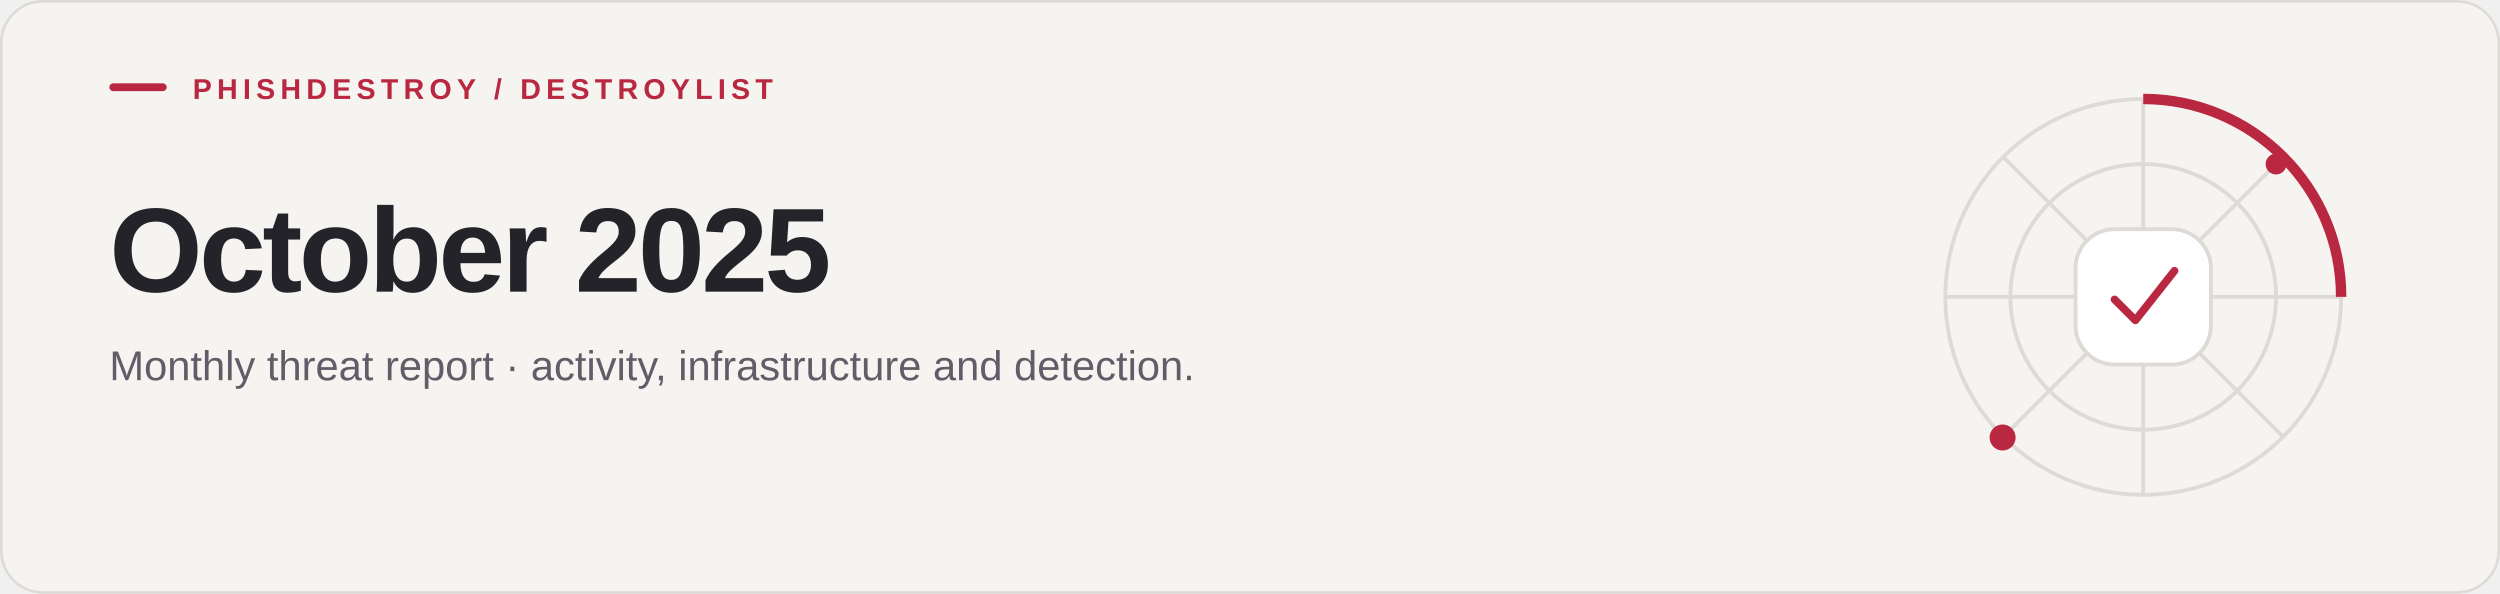
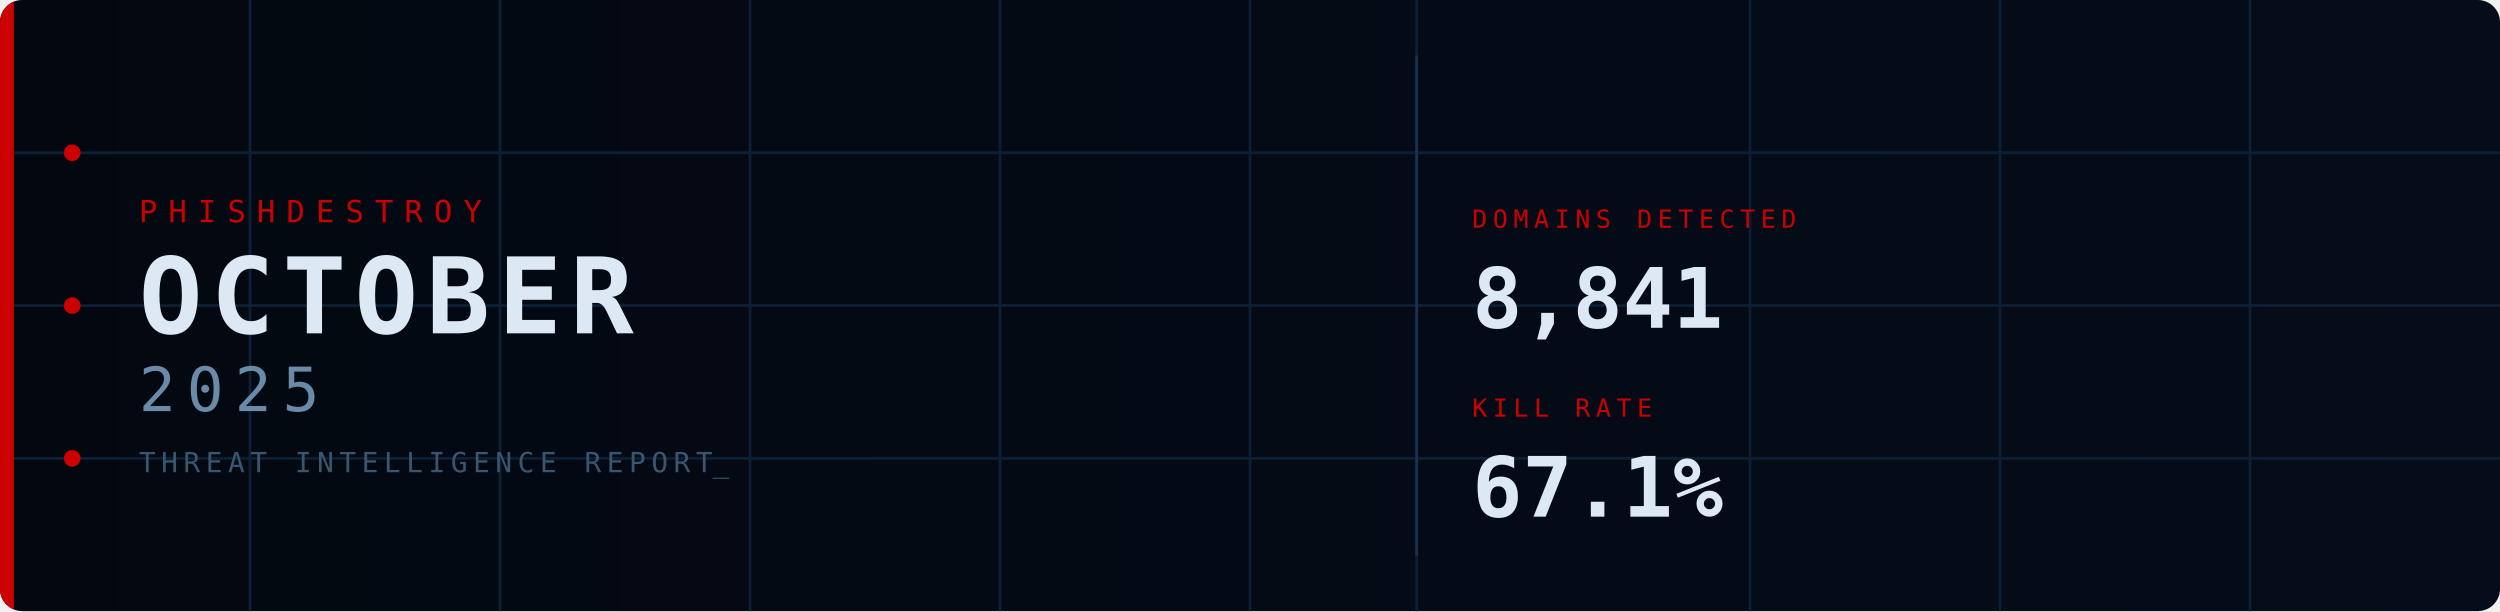
- <svg xmlns="http://www.w3.org/2000/svg" width="960" height="228" viewBox="0 0 960 228" role="img" aria-labelledby="title desc">
-   <style>
-     .bg{fill:#f6f4f1}.border,.line{stroke:#dedbd7}.title{fill:#25232a}.muted{fill:#615d68}.accent{stroke:#b92740}.label,.dot{fill:#b92740}.panel{fill:#fff;stroke:#dedbd7}
-     @media(prefers-color-scheme:dark){.bg{fill:#191b22}.border,.line{stroke:#363943}.title{fill:#f4f1ee}.muted{fill:#b9b7c1}.accent{stroke:#ef8496}.label,.dot{fill:#ef8496}.panel{fill:#242730;stroke:#464955}}
-   </style>
-   <rect class="bg border" x=".5" y=".5" width="959" height="227" rx="16" />
-   <rect class="dot" x="42" y="32" width="22" height="3" rx="1.5" />
-   <text class="label" x="74" y="38" font-family="Arial,Helvetica,sans-serif" font-size="11" font-weight="700" letter-spacing="2">PHISHDESTROY / DESTROYLIST</text>
-   <text class="title" x="42" y="112" font-family="Arial,Helvetica,sans-serif" font-size="46" font-weight="700" letter-spacing="-1.3">
-     <tspan x="42" dy="0">October 2025</tspan>
-   </text>
-   <text class="muted" x="42" y="146" font-family="Arial,Helvetica,sans-serif" font-size="16">Monthly threat report · activity, infrastructure and detection.</text>
-   <g fill="none" stroke-width="1.5">
-     <circle class="line" cx="823" cy="114" r="76" />
-     <circle class="line" cx="823" cy="114" r="51" />
-     <path class="line" d="M747 114h152M823 38v152M769 60l108 108M769 168l108-108" />
-     <path class="accent" d="M823 38a76 76 0 0 1 76 76" stroke-width="4" />
-     <rect class="panel" x="797" y="88" width="52" height="52" rx="15" />
-     <path class="accent" d="m812 115 8 8 15-19" stroke-width="3" stroke-linecap="round" stroke-linejoin="round" />
-     <circle class="dot" cx="769" cy="168" r="5" />
-     <circle class="dot" cx="874" cy="63" r="4" />
+ <svg xmlns="http://www.w3.org/2000/svg" width="900" height="220" viewBox="0 0 900 220">
+   <defs>
+     <linearGradient id="bg" x1="0%" y1="0%" x2="100%" y2="0%">
+       <stop offset="0%" stop-color="#030810" />
+       <stop offset="100%" stop-color="#050d1a" />
+     </linearGradient>
+     <clipPath id="cp">
+       <rect width="900" height="220" rx="8" />
+     </clipPath>
+     <style>
+       @keyframes fadein {
+         from { opacity: 0; transform: translateY(8px); }
+         to   { opacity: 1; transform: translateY(0); }
+       }
+       @keyframes fadein_right {
+         from { opacity: 0; transform: translateX(8px); }
+         to   { opacity: 1; transform: translateX(0); }
+       }
+       @keyframes pulse {
+         0%,100% { opacity: 1; }
+         50%      { opacity: 0.2; }
+       }
+       @keyframes blink {
+         0%,100% { opacity: 1; }
+         50%     { opacity: 0; }
+       }
+       @keyframes scanline {
+         from { transform: translateY(-20px); }
+         to   { transform: translateY(240px); }
+       }
+       @keyframes arc1draw {
+         from { stroke-dashoffset: 565.49; }
+         to   { stroke-dashoffset: 0; }
+       }
+       @keyframes arc2draw {
+         from { stroke-dashoffset: 408.41; }
+         to   { stroke-dashoffset: 0; }
+       }
+       @keyframes glow {
+         0%,100% { opacity: 1; }
+         50%     { opacity: 0.7; }
+       }
+       .fi0  { animation: fadein 0.7s ease  0.1s; }
+       .fi1  { animation: fadein 0.7s ease  0.3s; }
+       .fi2  { animation: fadein 0.7s ease  0.45s; }
+       .fi3  { animation: fadein 0.7s ease  0.6s; }
+       .fir1 { animation: fadein_right 0.7s ease  0.7s; }
+       .fir2 { animation: fadein_right 0.7s ease  0.9s; }
+       .p0   { animation: pulse 2.5s ease-in-out infinite 0s; }
+       .p1   { animation: pulse 2.5s ease-in-out infinite 0.8s; }
+       .p2   { animation: pulse 2.5s ease-in-out infinite 1.6s; }
+       .cursor { animation: blink 1s step-end infinite; }
+     </style>
+   </defs>
+   <rect width="900" height="220" rx="8" fill="url(#bg)" />
+   <g clip-path="url(#cp)">
+     <line x1="90" y1="0" x2="90" y2="220" stroke="#0d1f35" stroke-width="1" />
+     <line x1="180" y1="0" x2="180" y2="220" stroke="#0d1f35" stroke-width="1" />
+     <line x1="270" y1="0" x2="270" y2="220" stroke="#0d1f35" stroke-width="1" />
+     <line x1="360" y1="0" x2="360" y2="220" stroke="#0d1f35" stroke-width="1" />
+     <line x1="450" y1="0" x2="450" y2="220" stroke="#0d1f35" stroke-width="1" />
+     <line x1="510" y1="0" x2="510" y2="220" stroke="#0d1f35" stroke-width="1" />
+     <line x1="630" y1="0" x2="630" y2="220" stroke="#0d1f35" stroke-width="1" />
+     <line x1="720" y1="0" x2="720" y2="220" stroke="#0d1f35" stroke-width="1" />
+     <line x1="810" y1="0" x2="810" y2="220" stroke="#0d1f35" stroke-width="1" />
+     <line x1="0" y1="55" x2="900" y2="55" stroke="#0d1f35" stroke-width="1" />
+     <line x1="0" y1="110" x2="900" y2="110" stroke="#0d1f35" stroke-width="1" />
+     <line x1="0" y1="165" x2="900" y2="165" stroke="#0d1f35" stroke-width="1" />
+     <rect x="0" y="0" width="5" height="220" fill="#CC0000" style="animation: glow 3s ease-in-out infinite;" />
+     <circle cx="26" cy="55" r="3" fill="#CC0000" class="p0" />
+     <circle cx="26" cy="110" r="3" fill="#CC0000" class="p1" />
+     <circle cx="26" cy="165" r="3" fill="#CC0000" class="p2" />
+     <circle cx="870" cy="110" r="90" fill="none" stroke="#CC0000" stroke-opacity="0.22" stroke-width="1.5" stroke-dasharray="565.49" stroke-dashoffset="565.49" style="animation: arc1draw 2s ease-out  0.5s;" />
+     <circle cx="870" cy="110" r="65" fill="none" stroke="#CC0000" stroke-opacity="0.14" stroke-width="1" stroke-dasharray="408.41" stroke-dashoffset="408.41" style="animation: arc2draw 2s ease-out  0.7s;" />
+     <rect x="0" y="-20" width="900" height="20" fill="#4488cc" opacity="0.04" style="animation: scanline 4s linear infinite;" />
+     <text x="50" y="80" font-family="monospace" font-size="11" fill="#CC0000" letter-spacing="4" class="fi0">PHISHDESTROY</text>
+     <text x="50" y="120" font-family="monospace" font-size="38" font-weight="bold" fill="#dde8f5" letter-spacing="3" class="fi1">OCTOBER</text>
+     <text x="50" y="148" font-family="monospace" font-size="22" fill="#6a8aaa" letter-spacing="4" class="fi2">2025</text>
+     <text x="50" y="170" font-family="monospace" font-size="10" fill="#3a5570" letter-spacing="2" class="fi3">THREAT INTELLIGENCE REPORT<tspan class="cursor">_</tspan>
+     </text>
+     <line x1="510" y1="20" x2="510" y2="200" stroke="#1a3050" stroke-width="1" />
+     <g class="fir1">
+       <text x="530" y="82" font-family="monospace" font-size="9" fill="#CC0000" letter-spacing="2">DOMAINS DETECTED</text>
+       <text x="530" y="118" font-family="monospace" font-size="30" font-weight="bold" fill="#dde8f5">8,841</text>
+     </g>
+     <g class="fir2">
+       <text x="530" y="150" font-family="monospace" font-size="9" fill="#CC0000" letter-spacing="2">KILL RATE</text>
+       <text x="530" y="186" font-family="monospace" font-size="30" font-weight="bold" fill="#dde8f5">67.1%</text>
+     </g>
  </g>
</svg>
